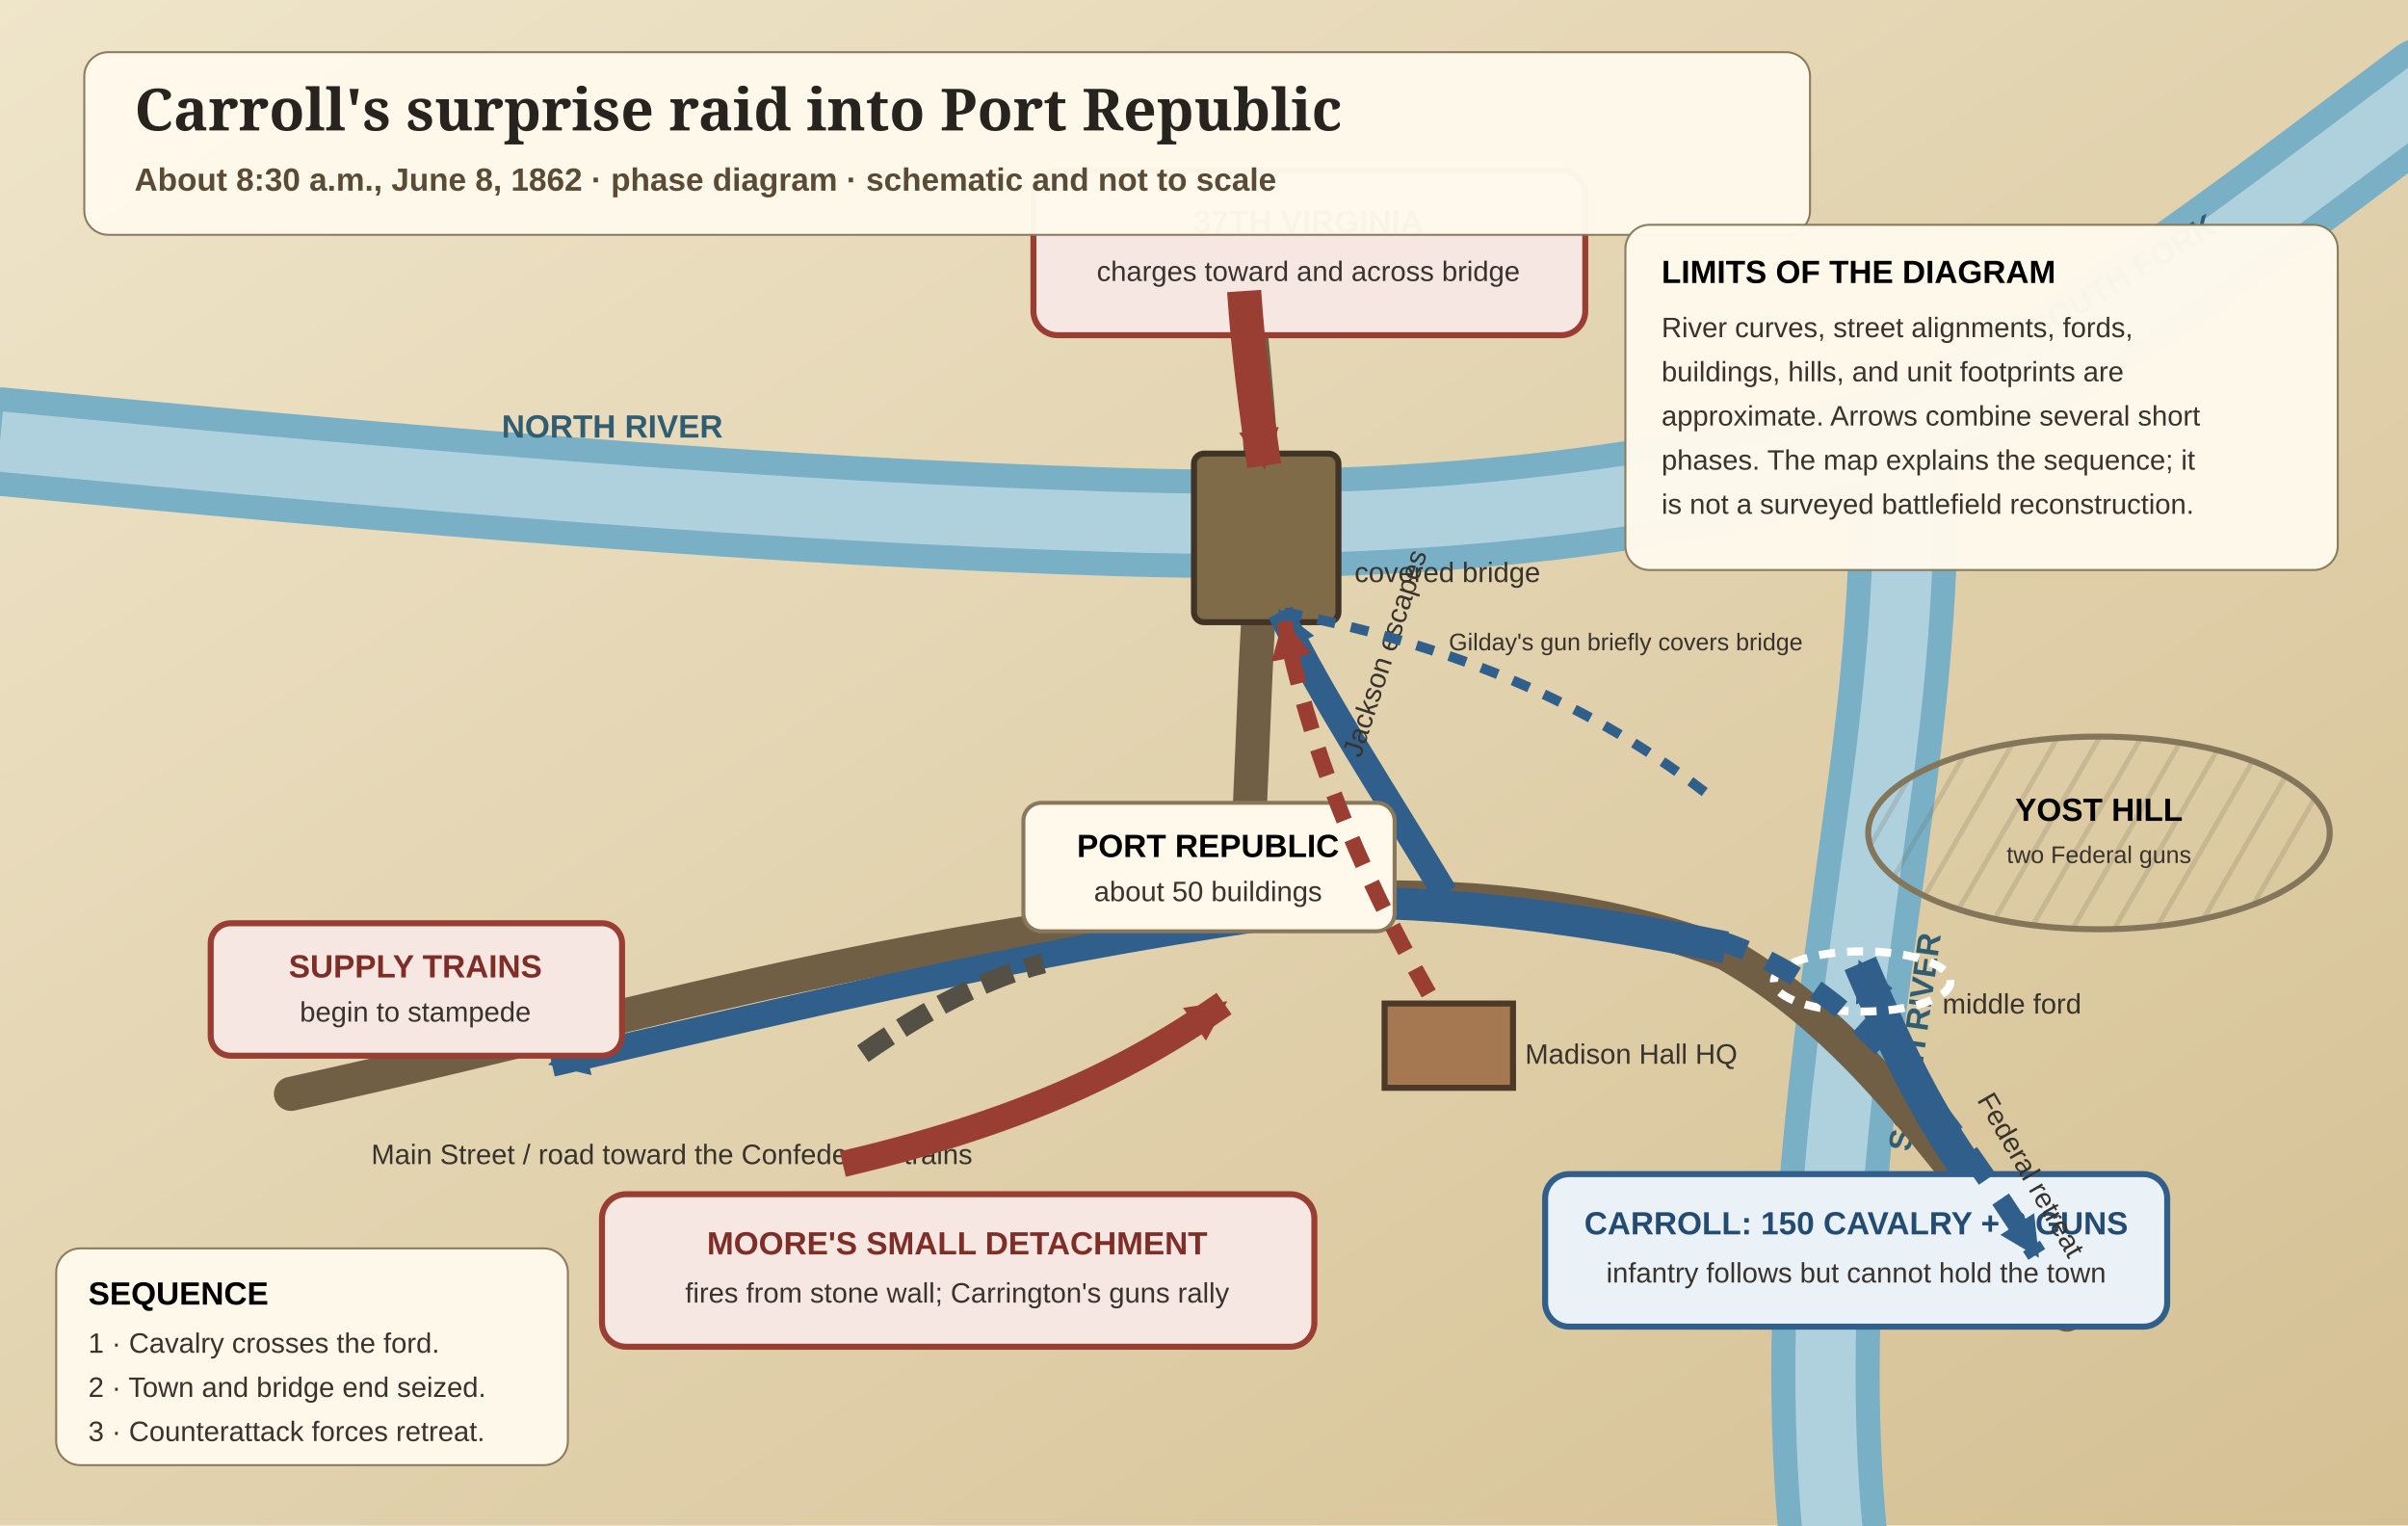
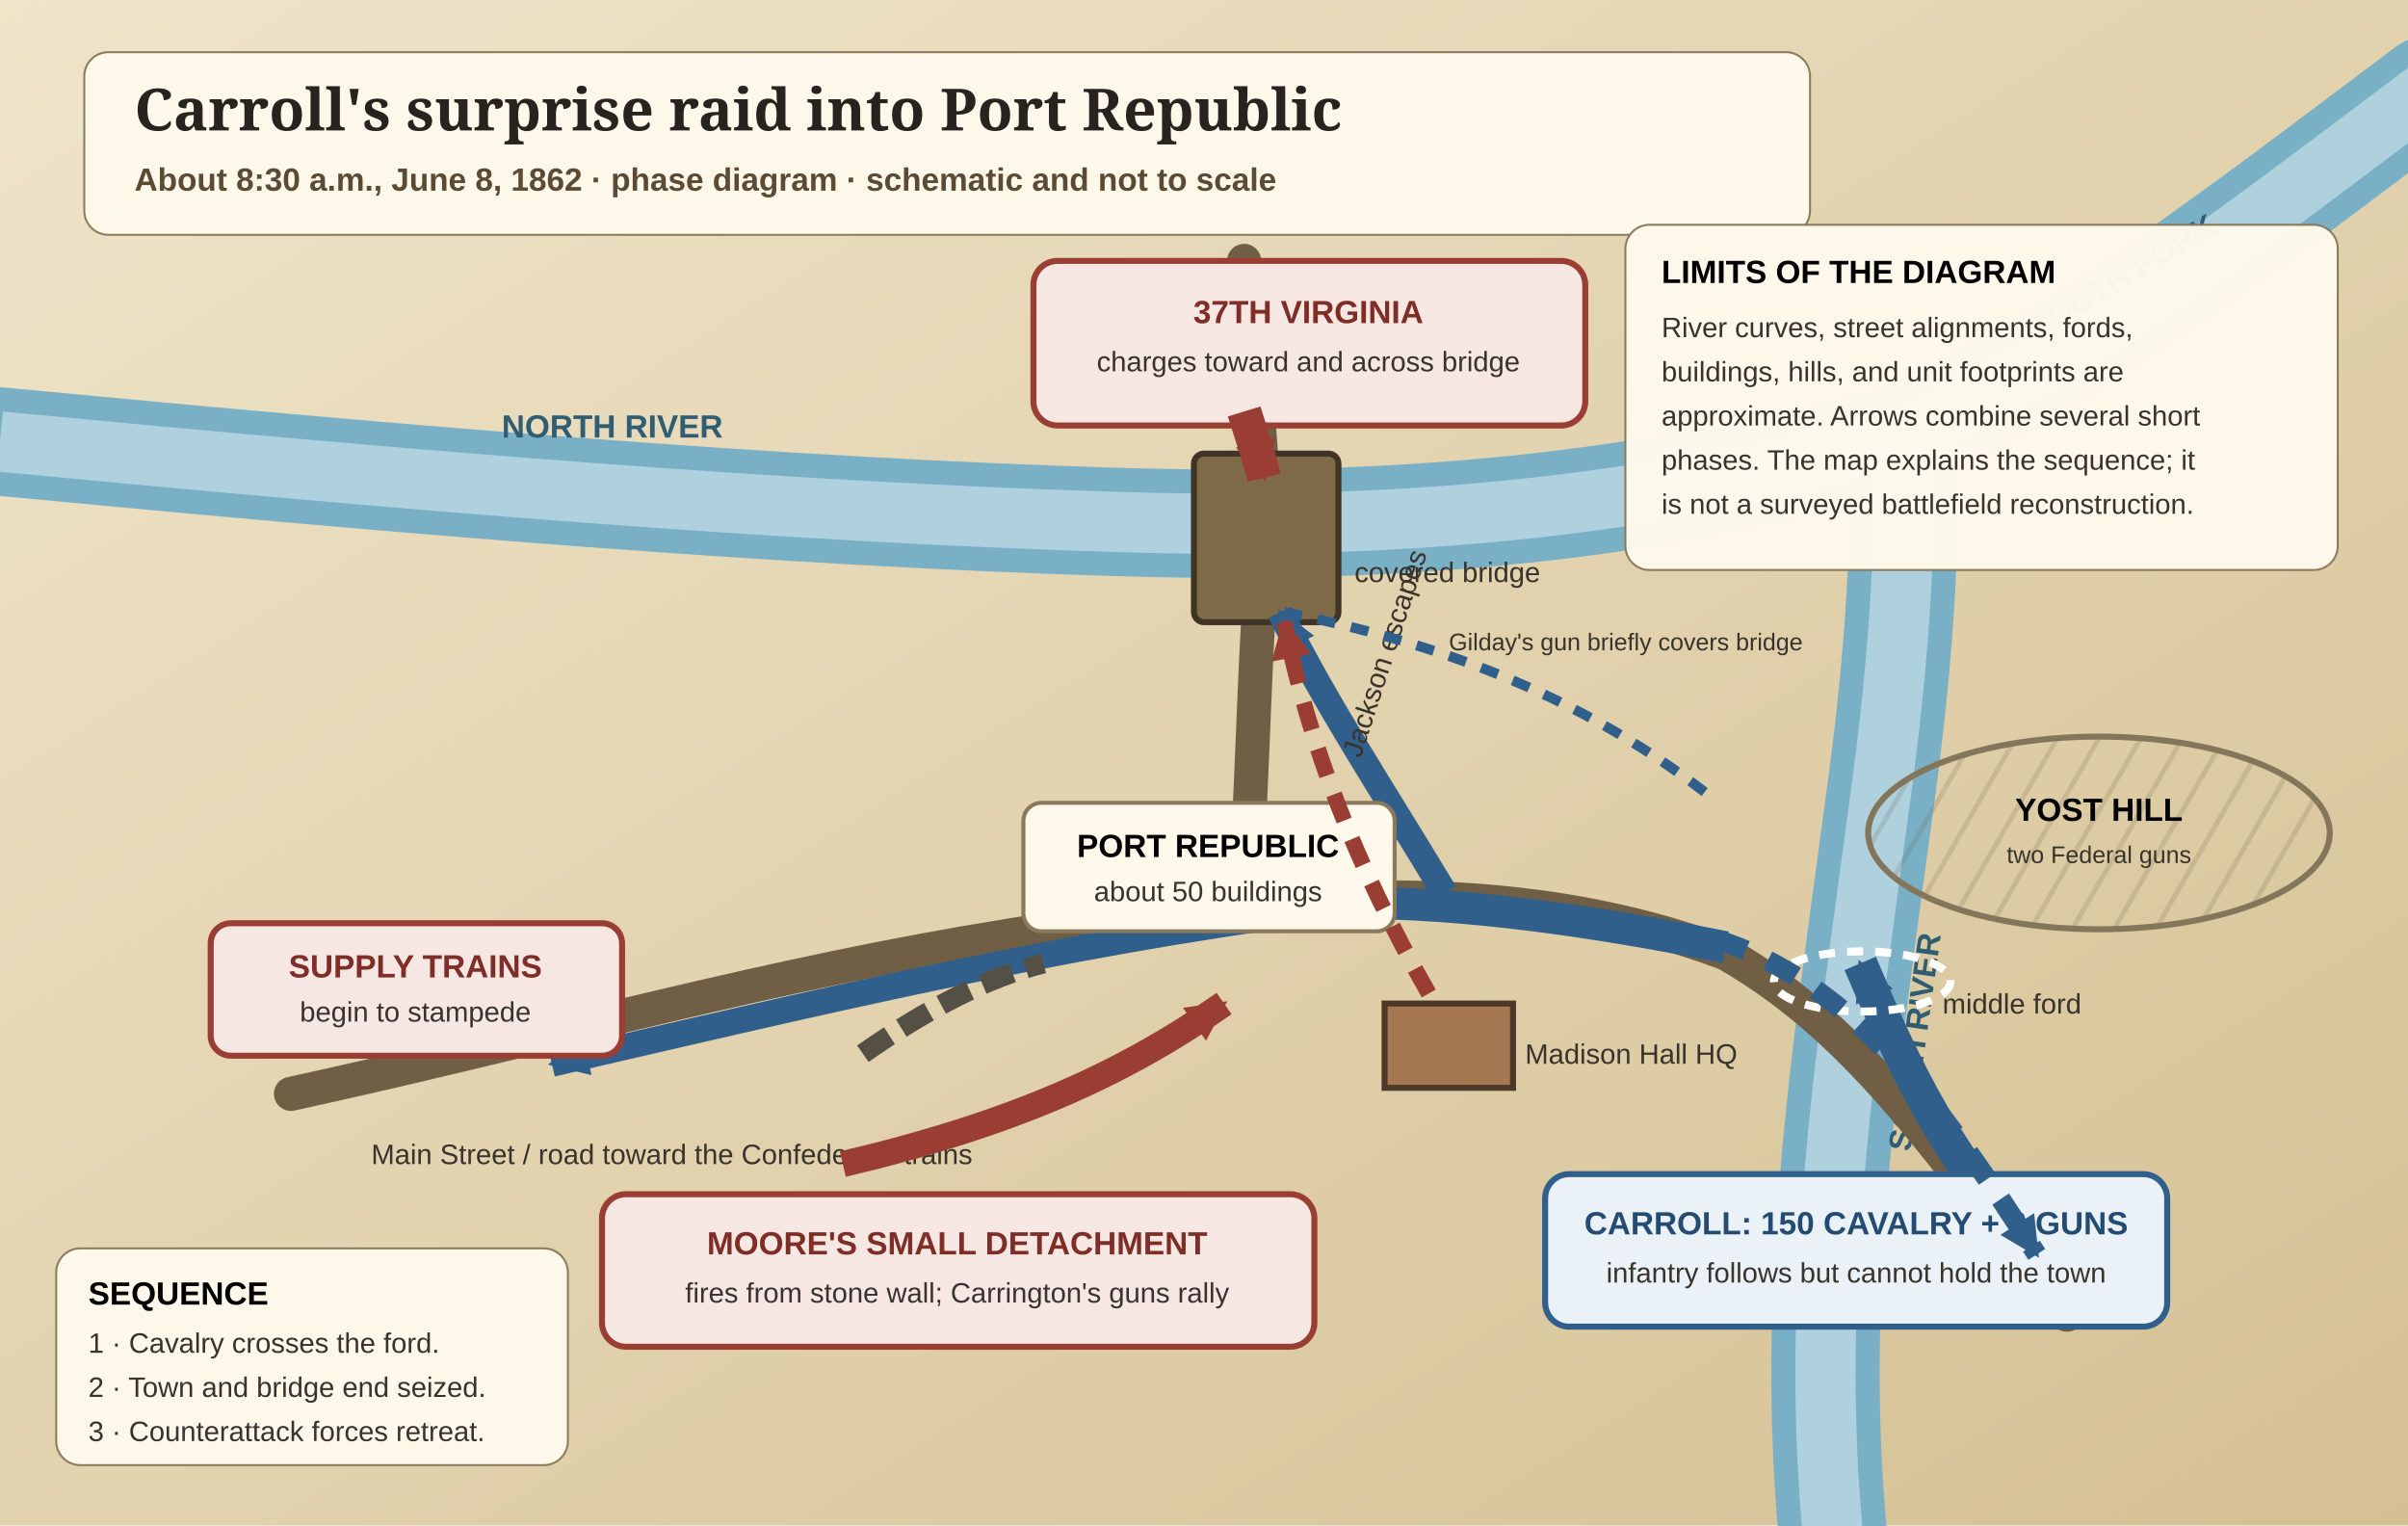
<svg xmlns="http://www.w3.org/2000/svg" viewBox="0 0 1200 760" role="img" aria-labelledby="title desc">
  <defs>
    <linearGradient id="ground" x1="0" y1="0" x2="1" y2="1">
      <stop stop-color="#efe5ca" />
      <stop offset="1" stop-color="#d5c093" />
    </linearGradient>
    <pattern id="ridge" width="18" height="18" patternUnits="userSpaceOnUse" patternTransform="rotate(30)">
      <line x1="0" y1="0" x2="0" y2="18" stroke="#6a6049" stroke-width="5" opacity=".18" />
    </pattern>
    <marker id="blue" markerUnits="userSpaceOnUse" markerWidth="20" markerHeight="20" refX="18" refY="10" orient="auto">
      <path d="M0 0L20 10L0 20Z" fill="#315f8c" />
    </marker>
    <marker id="red" markerUnits="userSpaceOnUse" markerWidth="20" markerHeight="20" refX="18" refY="10" orient="auto">
      <path d="M0 0L20 10L0 20Z" fill="#9a3d32" />
    </marker>
    <style>.title{font:700 29px Georgia,serif;fill:#27231e}.place{font:700 20px Georgia,serif;fill:#27231e}.label{font:700 16px Arial,sans-serif}.small{font:14px Arial,sans-serif;fill:#38332c}.tiny{font:12px Arial,sans-serif;fill:#38332c}.road{fill:none;stroke:#705f45;stroke-width:17;stroke-linecap:round}.water{fill:none;stroke:#79b0c6;stroke-width:54;stroke-linecap:round}</style>
  </defs>
  <rect width="1200" height="760" fill="url(#ground)" />
  <path d="M0 220 C210 240 390 255 555 260 C710 265 830 250 948 218" class="water" />
  <path d="M915 780 C900 650 920 525 936 405 C948 320 950 260 948 218" class="water" />
  <path d="M948 218 C1040 175 1110 120 1210 45" class="water" />
  <path d="M0 220 C210 240 390 255 555 260 C710 265 830 250 948 218" fill="none" stroke="#c6e0e8" stroke-width="30" opacity=".7" />
  <path d="M915 780 C900 650 920 525 936 405 C948 320 950 260 948 218" fill="none" stroke="#c6e0e8" stroke-width="30" opacity=".7" />
  <path d="M948 218 C1040 175 1110 120 1210 45" fill="none" stroke="#c6e0e8" stroke-width="30" opacity=".7" />
  <text x="250" y="218" class="label" fill="#315d72">NORTH RIVER</text>
  <text x="952" y="574" class="label" fill="#315d72" transform="rotate(-82 952 574)">SOUTH RIVER</text>
  <text x="1015" y="170" class="label" fill="#315d72" transform="rotate(-31 1015 170)">SOUTH FORK</text>
  <path d="M1030 655 C970 580 930 515 860 475 C740 430 610 448 480 470 C365 490 260 520 145 545" class="road" />
  <text x="185" y="580" class="small">Main Street / road toward the Confederate trains</text>
  <path d="M620 455 C625 375 625 320 630 270 C630 230 625 185 620 130" class="road" stroke-width="13" />
  <rect x="595" y="226" width="72" height="84" rx="5" fill="#806b48" stroke="#3f3425" stroke-width="3" />
  <text x="675" y="290" class="small">covered bridge</text>
  <path d="M1010 620 C965 570 945 522 927 480" fill="none" stroke="#315f8c" stroke-width="17" marker-end="url(#blue)" />
  <ellipse cx="928" cy="489" rx="44" ry="15" fill="none" stroke="#fff" stroke-width="4" stroke-dasharray="8 6" />
  <text x="968" y="505" class="small" fill="#244c72">middle ford</text>
  <path d="M860 472 C790 458 720 448 655 450" fill="none" stroke="#315f8c" stroke-width="16" marker-end="url(#blue)" />
  <path d="M655 454 C530 470 405 500 275 530" fill="none" stroke="#315f8c" stroke-width="13" marker-end="url(#blue)" />
  <path d="M720 445 C690 395 660 350 638 305" fill="none" stroke="#315f8c" stroke-width="13" marker-end="url(#blue)" />
  <g transform="translate(966 360)">
    <ellipse cx="80" cy="55" rx="115" ry="48" fill="url(#ridge)" stroke="#84765a" stroke-width="3" />
    <text x="80" y="49" text-anchor="middle" class="label">YOST HILL</text>
    <text x="80" y="70" text-anchor="middle" class="tiny">two Federal guns</text>
  </g>
  <g transform="translate(770 585)">
    <rect width="310" height="76" rx="12" fill="#eaf2f7" stroke="#315f8c" stroke-width="3" />
    <text x="155" y="30" text-anchor="middle" class="label" fill="#244c72">CARROLL: 150 CAVALRY + 2 GUNS</text>
    <text x="155" y="54" text-anchor="middle" class="small">infantry follows but cannot hold the town</text>
  </g>
-   <g transform="translate(515 85)">
+   <g transform="translate(515 130)">
    <rect width="275" height="82" rx="12" fill="#f7e7e2" stroke="#9a3d32" stroke-width="3" />
    <text x="137" y="31" text-anchor="middle" class="label" fill="#7e2e27">37TH VIRGINIA</text>
    <text x="137" y="55" text-anchor="middle" class="small">charges toward and across bridge</text>
  </g>
-   <path d="M620 145 C622 175 626 205 630 232" fill="none" stroke="#9a3d32" stroke-width="17" marker-end="url(#red)" />
+   <path d="M620 205 C624 218 627 226 630 238" fill="none" stroke="#9a3d32" stroke-width="17" marker-end="url(#red)" />
  <path d="M420 580 C505 560 560 535 610 500" fill="none" stroke="#9a3d32" stroke-width="13" marker-end="url(#red)" />
  <g transform="translate(300 595)">
    <rect width="355" height="76" rx="12" fill="#f7e7e2" stroke="#9a3d32" stroke-width="3" />
    <text x="177" y="30" text-anchor="middle" class="label" fill="#7e2e27">MOORE'S SMALL DETACHMENT</text>
    <text x="177" y="54" text-anchor="middle" class="small">fires from stone wall; Carrington's guns rally</text>
  </g>
  <path d="M430 525 Q480 490 520 480" fill="none" stroke="#555046" stroke-width="10" stroke-dasharray="16 7" />
  <g transform="translate(105 460)">
    <rect width="205" height="66" rx="10" fill="#f7e7e2" stroke="#9a3d32" stroke-width="3" />
    <text x="102" y="27" text-anchor="middle" class="label" fill="#7e2e27">SUPPLY TRAINS</text>
    <text x="102" y="49" text-anchor="middle" class="small">begin to stampede</text>
  </g>
  <g transform="translate(510 400)">
    <rect width="185" height="64" rx="9" fill="#fff9ec" stroke="#89795c" stroke-width="2" />
    <text x="92" y="27" text-anchor="middle" class="label">PORT REPUBLIC</text>
    <text x="92" y="49" text-anchor="middle" class="small">about 50 buildings</text>
  </g>
  <rect x="690" y="500" width="64" height="42" fill="#a67851" stroke="#4c3928" stroke-width="3" />
  <text x="760" y="530" class="small">Madison Hall HQ</text>
  <path d="M712 495 C675 430 652 370 640 310" fill="none" stroke="#9a3d32" stroke-width="8" stroke-dasharray="14 10" marker-end="url(#red)" />
  <text x="678" y="378" class="small" fill="#7e2e27" transform="rotate(-72 678 378)">Jackson escapes</text>
  <path d="M640 305 C715 320 785 345 850 395" fill="none" stroke="#315f8c" stroke-width="5" stroke-dasharray="9 8" />
  <text x="722" y="324" class="tiny" fill="#244c72">Gilday's gun briefly covers bridge</text>
  <path d="M855 468 C925 490 970 555 1015 625" fill="none" stroke="#315f8c" stroke-width="10" stroke-dasharray="16 12" marker-end="url(#blue)" />
-   <text x="985" y="548" class="small" fill="#244c72" transform="rotate(60 985 548)">Federal retreat</text>
  <g transform="translate(42 26)">
    <rect width="860" height="91" rx="12" fill="#fff9ec" opacity=".97" stroke="#89795c" />
    <text x="25" y="39" class="title">Carroll's surprise raid into Port Republic</text>
    <text x="25" y="69" class="label" fill="#5b4b35">About 8:30 a.m., June 8, 1862 · phase diagram · schematic and not to scale</text>
  </g>
  <g transform="translate(28 622)">
    <rect width="255" height="108" rx="12" fill="#fff9ec" opacity=".97" stroke="#89795c" />
    <text x="16" y="28" class="label">SEQUENCE</text>
    <text x="16" y="52" class="small">1 · Cavalry crosses the ford.</text>
    <text x="16" y="74" class="small">2 · Town and bridge end seized.</text>
    <text x="16" y="96" class="small">3 · Counterattack forces retreat.</text>
  </g>
  <g transform="translate(810 112)">
    <rect width="355" height="172" rx="12" fill="#fff9ec" opacity=".97" stroke="#89795c" />
    <text x="18" y="29" class="label">LIMITS OF THE DIAGRAM</text>
    <text x="18" y="56" class="small">River curves, street alignments, fords,</text>
    <text x="18" y="78" class="small">buildings, hills, and unit footprints are</text>
    <text x="18" y="100" class="small">approximate. Arrows combine several short</text>
    <text x="18" y="122" class="small">phases. The map explains the sequence; it</text>
    <text x="18" y="144" class="small">is not a surveyed battlefield reconstruction.</text>
  </g>
</svg>
